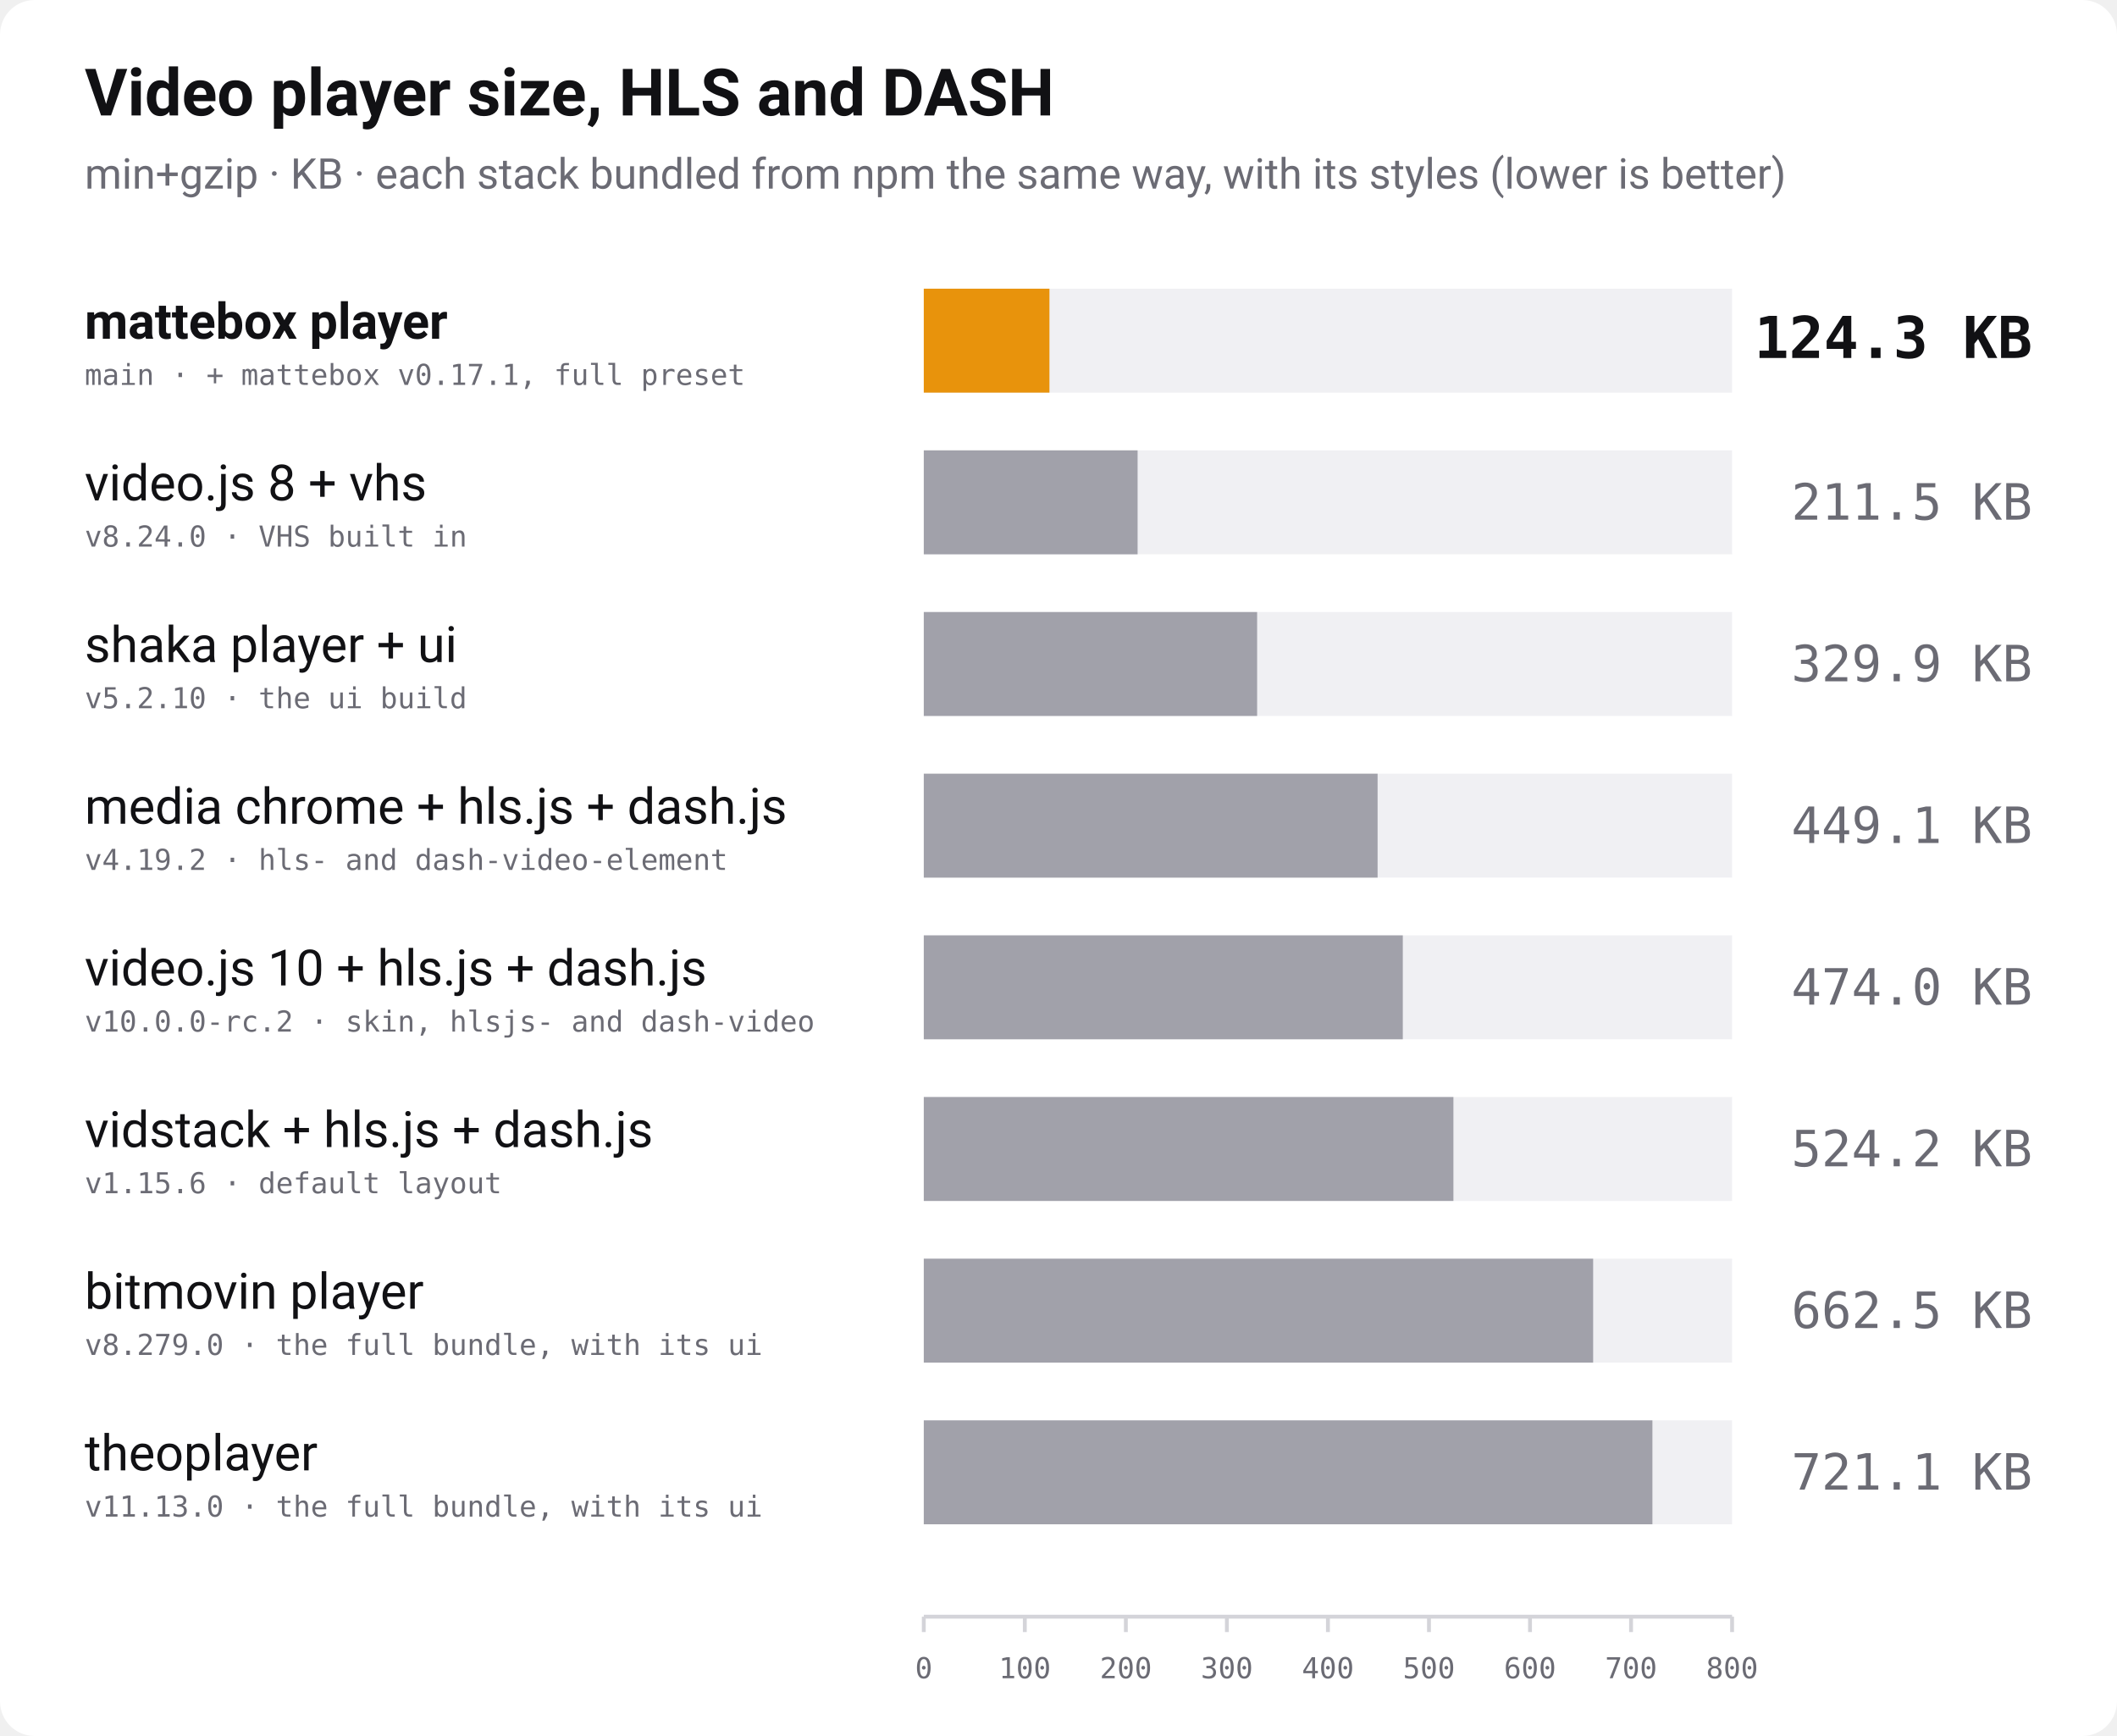
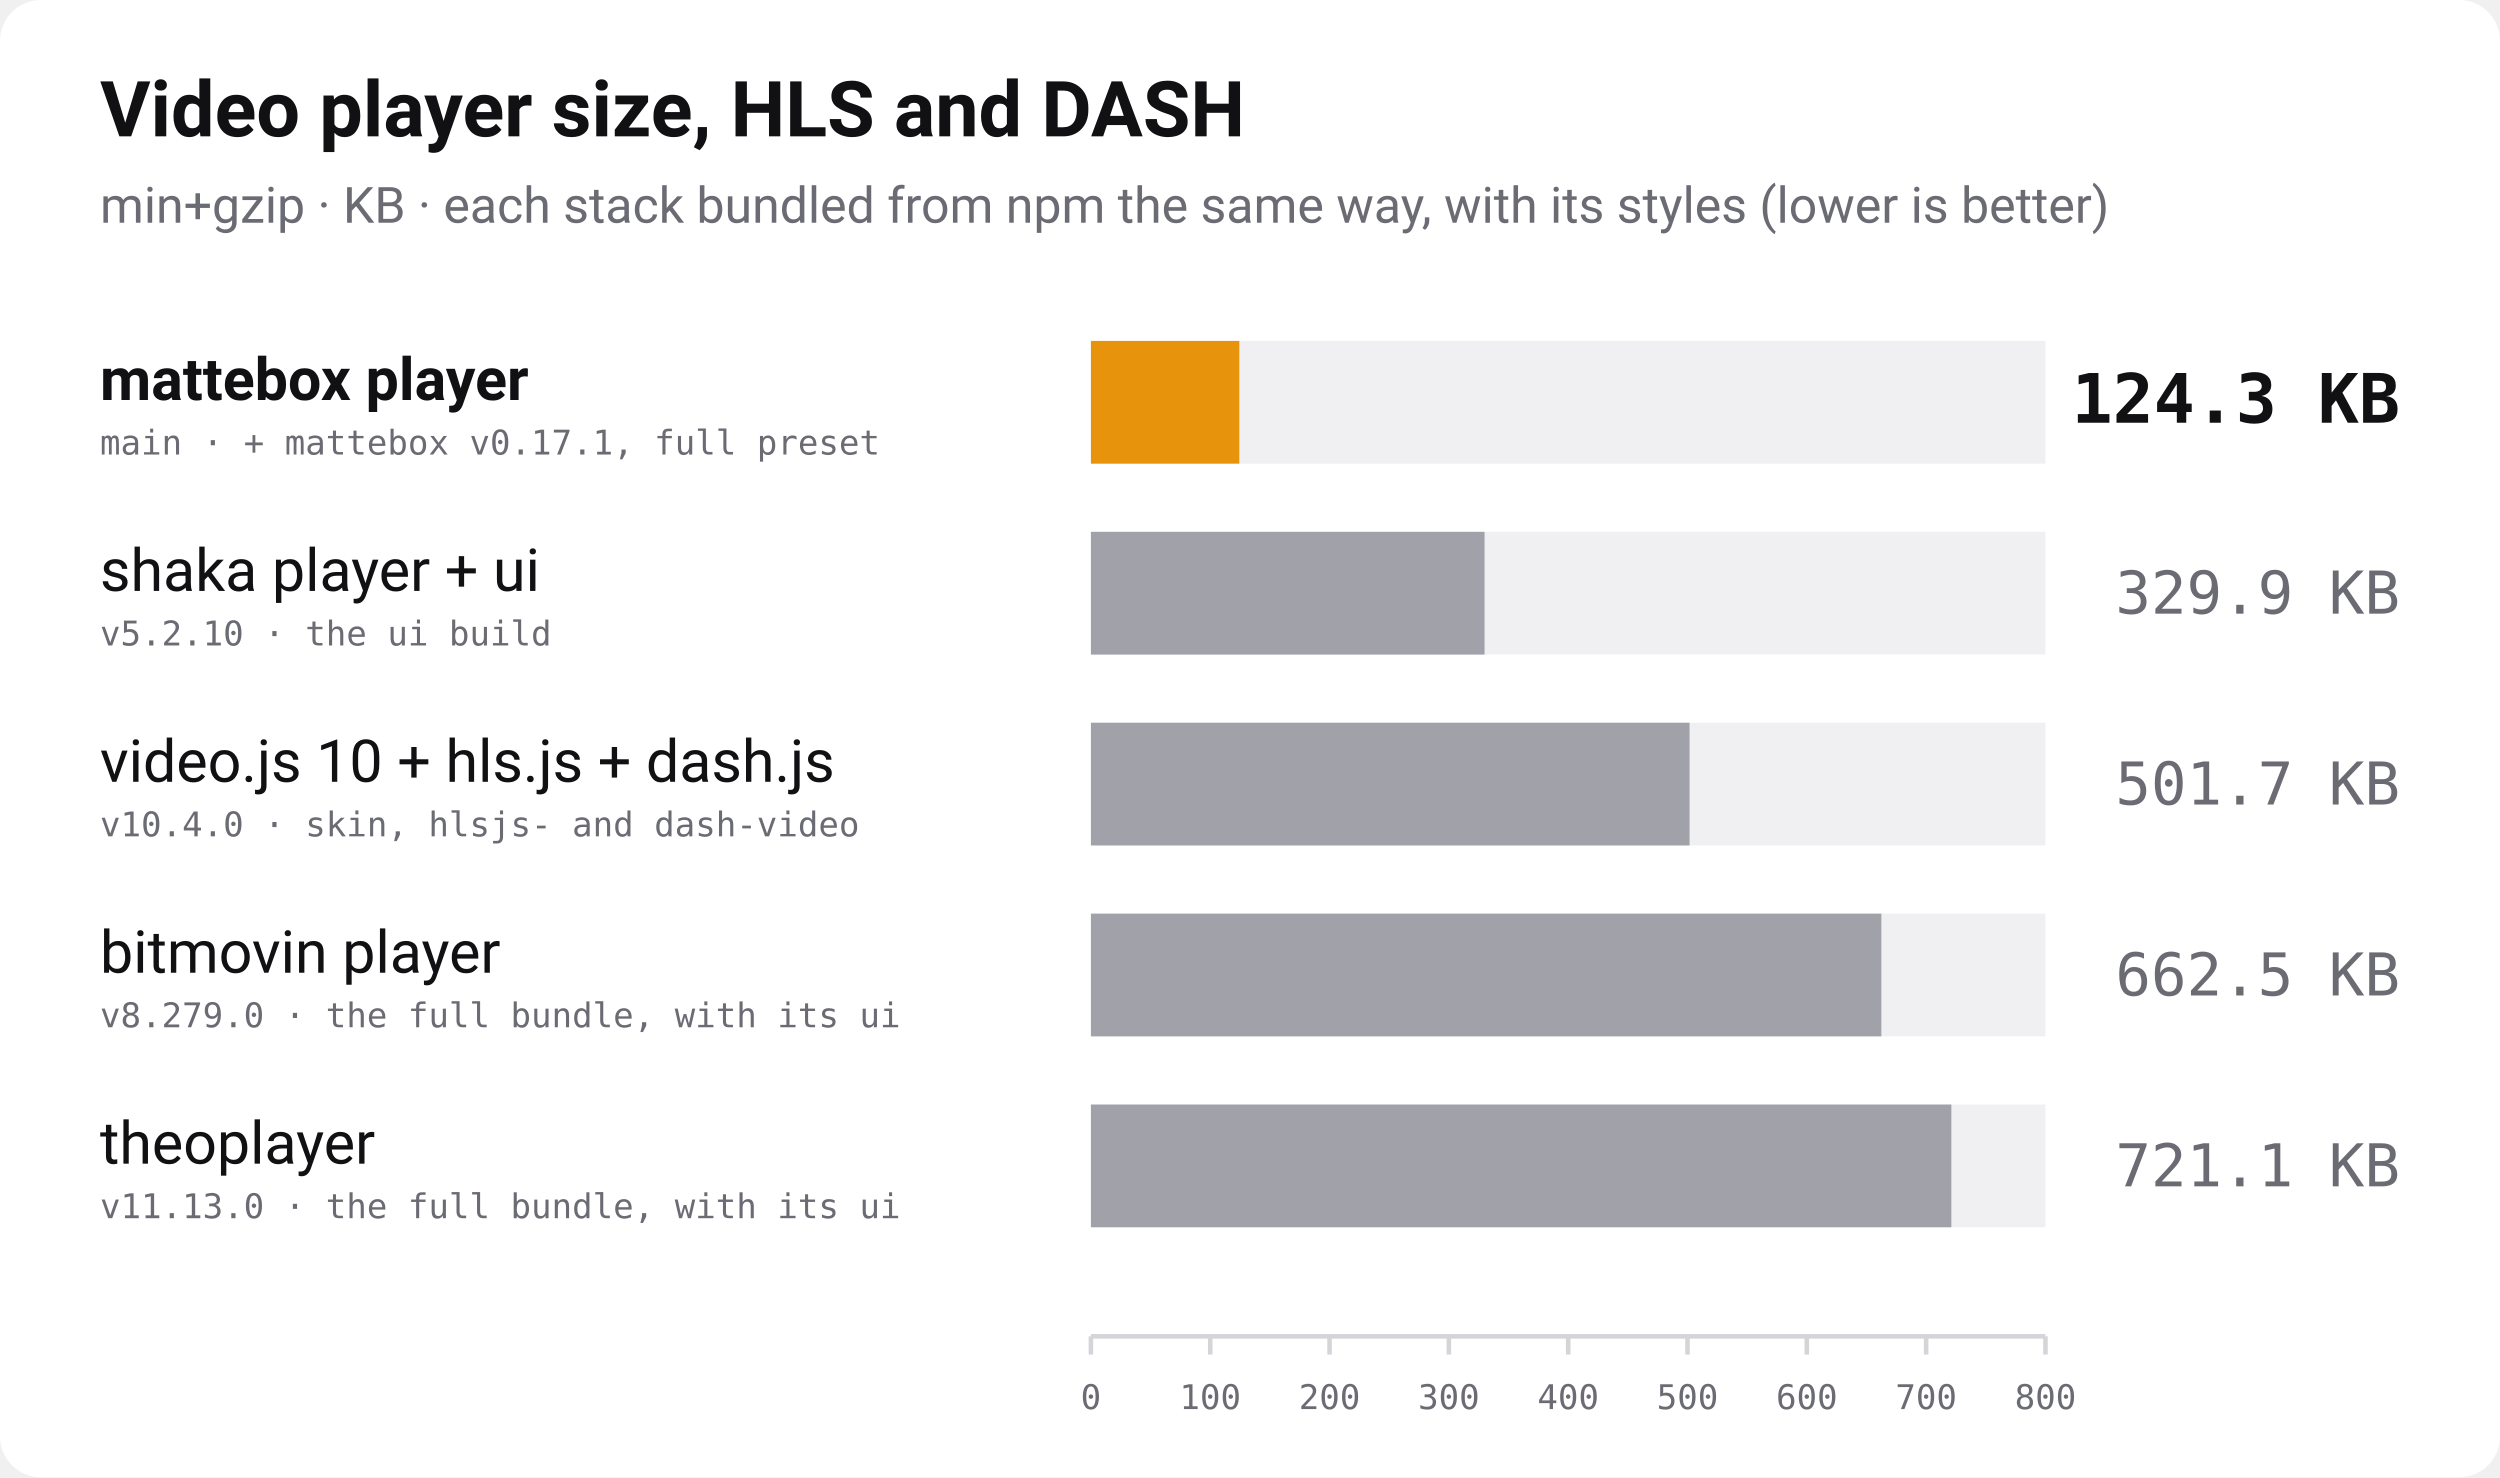
- <svg xmlns="http://www.w3.org/2000/svg" width="1100" height="902" viewBox="0 0 1100 902" role="img" aria-label="Bundle size of video players with HLS and DASH playback, min+gzip, lower is better">
-   <rect width="1100" height="902" rx="18" fill="#ffffff" />
+ <svg xmlns="http://www.w3.org/2000/svg" width="1100" height="650" viewBox="0 0 1100 650" role="img" aria-label="Bundle size of video players with HLS and DASH playback, min+gzip, lower is better">
+   <rect width="1100" height="650" rx="18" fill="#ffffff" />
  <text x="44" y="60" font-family="-apple-system, 'Segoe UI', Roboto, Helvetica, Arial, sans-serif" font-size="34" font-weight="700" fill="#111114">Video player size, HLS and DASH</text>
  <text x="44" y="98" font-family="-apple-system, 'Segoe UI', Roboto, Helvetica, Arial, sans-serif" font-size="22" fill="#6b6b74">min+gzip · KB · each stack bundled from npm the same way, with its styles (lower is better)</text>
  <text x="44" y="176" font-family="-apple-system, 'Segoe UI', Roboto, Helvetica, Arial, sans-serif" font-size="26" font-weight="700" fill="#111114">mattebox player</text>
  <text x="44" y="200" font-family="ui-monospace, 'SF Mono', Menlo, Consolas, monospace" font-size="15" fill="#6b6b74">main · + mattebox v0.17.1, full preset</text>
  <rect x="480" y="150" width="420" height="54" fill="#f0f0f3" />
  <rect x="480" y="150" width="65.3" height="54" fill="#e8930c" />
  <text x="1056" y="186" text-anchor="end" font-family="ui-monospace, 'SF Mono', Menlo, Consolas, monospace" font-size="30" font-weight="700" fill="#111114">124.3 KB</text>
-   <text x="44" y="260" font-family="-apple-system, 'Segoe UI', Roboto, Helvetica, Arial, sans-serif" font-size="26" font-weight="400" fill="#111114">video.js 8 + vhs</text>
-   <text x="44" y="284" font-family="ui-monospace, 'SF Mono', Menlo, Consolas, monospace" font-size="15" fill="#6b6b74">v8.24.0 · VHS built in</text>
+   <text x="44" y="260" font-family="-apple-system, 'Segoe UI', Roboto, Helvetica, Arial, sans-serif" font-size="26" font-weight="400" fill="#111114">shaka player + ui</text>
+   <text x="44" y="284" font-family="ui-monospace, 'SF Mono', Menlo, Consolas, monospace" font-size="15" fill="#6b6b74">v5.2.10 · the ui build</text>
  <rect x="480" y="234" width="420" height="54" fill="#f0f0f3" />
-   <rect x="480" y="234" width="111.1" height="54" fill="#a1a1aa" />
-   <text x="1056" y="270" text-anchor="end" font-family="ui-monospace, 'SF Mono', Menlo, Consolas, monospace" font-size="26" font-weight="400" fill="#6b6b74">211.5 KB</text>
-   <text x="44" y="344" font-family="-apple-system, 'Segoe UI', Roboto, Helvetica, Arial, sans-serif" font-size="26" font-weight="400" fill="#111114">shaka player + ui</text>
-   <text x="44" y="368" font-family="ui-monospace, 'SF Mono', Menlo, Consolas, monospace" font-size="15" fill="#6b6b74">v5.2.10 · the ui build</text>
+   <rect x="480" y="234" width="173.2" height="54" fill="#a1a1aa" />
+   <text x="1056" y="270" text-anchor="end" font-family="ui-monospace, 'SF Mono', Menlo, Consolas, monospace" font-size="26" font-weight="400" fill="#6b6b74">329.9 KB</text>
+   <text x="44" y="344" font-family="-apple-system, 'Segoe UI', Roboto, Helvetica, Arial, sans-serif" font-size="26" font-weight="400" fill="#111114">video.js 10 + hls.js + dash.js</text>
+   <text x="44" y="368" font-family="ui-monospace, 'SF Mono', Menlo, Consolas, monospace" font-size="15" fill="#6b6b74">v10.4.0 · skin, hlsjs- and dash-video</text>
  <rect x="480" y="318" width="420" height="54" fill="#f0f0f3" />
-   <rect x="480" y="318" width="173.2" height="54" fill="#a1a1aa" />
-   <text x="1056" y="354" text-anchor="end" font-family="ui-monospace, 'SF Mono', Menlo, Consolas, monospace" font-size="26" font-weight="400" fill="#6b6b74">329.9 KB</text>
-   <text x="44" y="428" font-family="-apple-system, 'Segoe UI', Roboto, Helvetica, Arial, sans-serif" font-size="26" font-weight="400" fill="#111114">media chrome + hls.js + dash.js</text>
-   <text x="44" y="452" font-family="ui-monospace, 'SF Mono', Menlo, Consolas, monospace" font-size="15" fill="#6b6b74">v4.19.2 · hls- and dash-video-element</text>
+   <rect x="480" y="318" width="263.4" height="54" fill="#a1a1aa" />
+   <text x="1056" y="354" text-anchor="end" font-family="ui-monospace, 'SF Mono', Menlo, Consolas, monospace" font-size="26" font-weight="400" fill="#6b6b74">501.7 KB</text>
+   <text x="44" y="428" font-family="-apple-system, 'Segoe UI', Roboto, Helvetica, Arial, sans-serif" font-size="26" font-weight="400" fill="#111114">bitmovin player</text>
+   <text x="44" y="452" font-family="ui-monospace, 'SF Mono', Menlo, Consolas, monospace" font-size="15" fill="#6b6b74">v8.279.0 · the full bundle, with its ui</text>
  <rect x="480" y="402" width="420" height="54" fill="#f0f0f3" />
-   <rect x="480" y="402" width="235.8" height="54" fill="#a1a1aa" />
-   <text x="1056" y="438" text-anchor="end" font-family="ui-monospace, 'SF Mono', Menlo, Consolas, monospace" font-size="26" font-weight="400" fill="#6b6b74">449.1 KB</text>
-   <text x="44" y="512" font-family="-apple-system, 'Segoe UI', Roboto, Helvetica, Arial, sans-serif" font-size="26" font-weight="400" fill="#111114">video.js 10 + hls.js + dash.js</text>
-   <text x="44" y="536" font-family="ui-monospace, 'SF Mono', Menlo, Consolas, monospace" font-size="15" fill="#6b6b74">v10.0.0-rc.2 · skin, hlsjs- and dash-video</text>
+   <rect x="480" y="402" width="347.8" height="54" fill="#a1a1aa" />
+   <text x="1056" y="438" text-anchor="end" font-family="ui-monospace, 'SF Mono', Menlo, Consolas, monospace" font-size="26" font-weight="400" fill="#6b6b74">662.5 KB</text>
+   <text x="44" y="512" font-family="-apple-system, 'Segoe UI', Roboto, Helvetica, Arial, sans-serif" font-size="26" font-weight="400" fill="#111114">theoplayer</text>
+   <text x="44" y="536" font-family="ui-monospace, 'SF Mono', Menlo, Consolas, monospace" font-size="15" fill="#6b6b74">v11.13.0 · the full bundle, with its ui</text>
  <rect x="480" y="486" width="420" height="54" fill="#f0f0f3" />
-   <rect x="480" y="486" width="248.9" height="54" fill="#a1a1aa" />
-   <text x="1056" y="522" text-anchor="end" font-family="ui-monospace, 'SF Mono', Menlo, Consolas, monospace" font-size="26" font-weight="400" fill="#6b6b74">474.0 KB</text>
-   <text x="44" y="596" font-family="-apple-system, 'Segoe UI', Roboto, Helvetica, Arial, sans-serif" font-size="26" font-weight="400" fill="#111114">vidstack + hls.js + dash.js</text>
-   <text x="44" y="620" font-family="ui-monospace, 'SF Mono', Menlo, Consolas, monospace" font-size="15" fill="#6b6b74">v1.15.6 · default layout</text>
-   <rect x="480" y="570" width="420" height="54" fill="#f0f0f3" />
-   <rect x="480" y="570" width="275.2" height="54" fill="#a1a1aa" />
-   <text x="1056" y="606" text-anchor="end" font-family="ui-monospace, 'SF Mono', Menlo, Consolas, monospace" font-size="26" font-weight="400" fill="#6b6b74">524.2 KB</text>
-   <text x="44" y="680" font-family="-apple-system, 'Segoe UI', Roboto, Helvetica, Arial, sans-serif" font-size="26" font-weight="400" fill="#111114">bitmovin player</text>
-   <text x="44" y="704" font-family="ui-monospace, 'SF Mono', Menlo, Consolas, monospace" font-size="15" fill="#6b6b74">v8.279.0 · the full bundle, with its ui</text>
-   <rect x="480" y="654" width="420" height="54" fill="#f0f0f3" />
-   <rect x="480" y="654" width="347.8" height="54" fill="#a1a1aa" />
-   <text x="1056" y="690" text-anchor="end" font-family="ui-monospace, 'SF Mono', Menlo, Consolas, monospace" font-size="26" font-weight="400" fill="#6b6b74">662.5 KB</text>
-   <text x="44" y="764" font-family="-apple-system, 'Segoe UI', Roboto, Helvetica, Arial, sans-serif" font-size="26" font-weight="400" fill="#111114">theoplayer</text>
-   <text x="44" y="788" font-family="ui-monospace, 'SF Mono', Menlo, Consolas, monospace" font-size="15" fill="#6b6b74">v11.13.0 · the full bundle, with its ui</text>
-   <rect x="480" y="738" width="420" height="54" fill="#f0f0f3" />
-   <rect x="480" y="738" width="378.6" height="54" fill="#a1a1aa" />
-   <text x="1056" y="774" text-anchor="end" font-family="ui-monospace, 'SF Mono', Menlo, Consolas, monospace" font-size="26" font-weight="400" fill="#6b6b74">721.1 KB</text>
-   <line x1="480" y1="840" x2="900" y2="840" stroke="#d4d4d9" stroke-width="2" />
-   <line x1="480.0" y1="840" x2="480.0" y2="848" stroke="#d4d4d9" stroke-width="2" />
-   <text x="480.0" y="872" text-anchor="middle" font-family="ui-monospace, 'SF Mono', Menlo, Consolas, monospace" font-size="15" fill="#6b6b74">0</text>
-   <line x1="532.5" y1="840" x2="532.5" y2="848" stroke="#d4d4d9" stroke-width="2" />
-   <text x="532.5" y="872" text-anchor="middle" font-family="ui-monospace, 'SF Mono', Menlo, Consolas, monospace" font-size="15" fill="#6b6b74">100</text>
-   <line x1="585.0" y1="840" x2="585.0" y2="848" stroke="#d4d4d9" stroke-width="2" />
-   <text x="585.0" y="872" text-anchor="middle" font-family="ui-monospace, 'SF Mono', Menlo, Consolas, monospace" font-size="15" fill="#6b6b74">200</text>
-   <line x1="637.5" y1="840" x2="637.5" y2="848" stroke="#d4d4d9" stroke-width="2" />
-   <text x="637.5" y="872" text-anchor="middle" font-family="ui-monospace, 'SF Mono', Menlo, Consolas, monospace" font-size="15" fill="#6b6b74">300</text>
-   <line x1="690.0" y1="840" x2="690.0" y2="848" stroke="#d4d4d9" stroke-width="2" />
-   <text x="690.0" y="872" text-anchor="middle" font-family="ui-monospace, 'SF Mono', Menlo, Consolas, monospace" font-size="15" fill="#6b6b74">400</text>
-   <line x1="742.5" y1="840" x2="742.5" y2="848" stroke="#d4d4d9" stroke-width="2" />
-   <text x="742.5" y="872" text-anchor="middle" font-family="ui-monospace, 'SF Mono', Menlo, Consolas, monospace" font-size="15" fill="#6b6b74">500</text>
-   <line x1="795.0" y1="840" x2="795.0" y2="848" stroke="#d4d4d9" stroke-width="2" />
-   <text x="795.0" y="872" text-anchor="middle" font-family="ui-monospace, 'SF Mono', Menlo, Consolas, monospace" font-size="15" fill="#6b6b74">600</text>
-   <line x1="847.5" y1="840" x2="847.5" y2="848" stroke="#d4d4d9" stroke-width="2" />
-   <text x="847.5" y="872" text-anchor="middle" font-family="ui-monospace, 'SF Mono', Menlo, Consolas, monospace" font-size="15" fill="#6b6b74">700</text>
-   <line x1="900.0" y1="840" x2="900.0" y2="848" stroke="#d4d4d9" stroke-width="2" />
-   <text x="900.0" y="872" text-anchor="middle" font-family="ui-monospace, 'SF Mono', Menlo, Consolas, monospace" font-size="15" fill="#6b6b74">800</text>
+   <rect x="480" y="486" width="378.6" height="54" fill="#a1a1aa" />
+   <text x="1056" y="522" text-anchor="end" font-family="ui-monospace, 'SF Mono', Menlo, Consolas, monospace" font-size="26" font-weight="400" fill="#6b6b74">721.1 KB</text>
+   <line x1="480" y1="588" x2="900" y2="588" stroke="#d4d4d9" stroke-width="2" />
+   <line x1="480.0" y1="588" x2="480.0" y2="596" stroke="#d4d4d9" stroke-width="2" />
+   <text x="480.0" y="620" text-anchor="middle" font-family="ui-monospace, 'SF Mono', Menlo, Consolas, monospace" font-size="15" fill="#6b6b74">0</text>
+   <line x1="532.5" y1="588" x2="532.5" y2="596" stroke="#d4d4d9" stroke-width="2" />
+   <text x="532.5" y="620" text-anchor="middle" font-family="ui-monospace, 'SF Mono', Menlo, Consolas, monospace" font-size="15" fill="#6b6b74">100</text>
+   <line x1="585.0" y1="588" x2="585.0" y2="596" stroke="#d4d4d9" stroke-width="2" />
+   <text x="585.0" y="620" text-anchor="middle" font-family="ui-monospace, 'SF Mono', Menlo, Consolas, monospace" font-size="15" fill="#6b6b74">200</text>
+   <line x1="637.5" y1="588" x2="637.5" y2="596" stroke="#d4d4d9" stroke-width="2" />
+   <text x="637.5" y="620" text-anchor="middle" font-family="ui-monospace, 'SF Mono', Menlo, Consolas, monospace" font-size="15" fill="#6b6b74">300</text>
+   <line x1="690.0" y1="588" x2="690.0" y2="596" stroke="#d4d4d9" stroke-width="2" />
+   <text x="690.0" y="620" text-anchor="middle" font-family="ui-monospace, 'SF Mono', Menlo, Consolas, monospace" font-size="15" fill="#6b6b74">400</text>
+   <line x1="742.5" y1="588" x2="742.5" y2="596" stroke="#d4d4d9" stroke-width="2" />
+   <text x="742.5" y="620" text-anchor="middle" font-family="ui-monospace, 'SF Mono', Menlo, Consolas, monospace" font-size="15" fill="#6b6b74">500</text>
+   <line x1="795.0" y1="588" x2="795.0" y2="596" stroke="#d4d4d9" stroke-width="2" />
+   <text x="795.0" y="620" text-anchor="middle" font-family="ui-monospace, 'SF Mono', Menlo, Consolas, monospace" font-size="15" fill="#6b6b74">600</text>
+   <line x1="847.5" y1="588" x2="847.5" y2="596" stroke="#d4d4d9" stroke-width="2" />
+   <text x="847.5" y="620" text-anchor="middle" font-family="ui-monospace, 'SF Mono', Menlo, Consolas, monospace" font-size="15" fill="#6b6b74">700</text>
+   <line x1="900.0" y1="588" x2="900.0" y2="596" stroke="#d4d4d9" stroke-width="2" />
+   <text x="900.0" y="620" text-anchor="middle" font-family="ui-monospace, 'SF Mono', Menlo, Consolas, monospace" font-size="15" fill="#6b6b74">800</text>
</svg>
